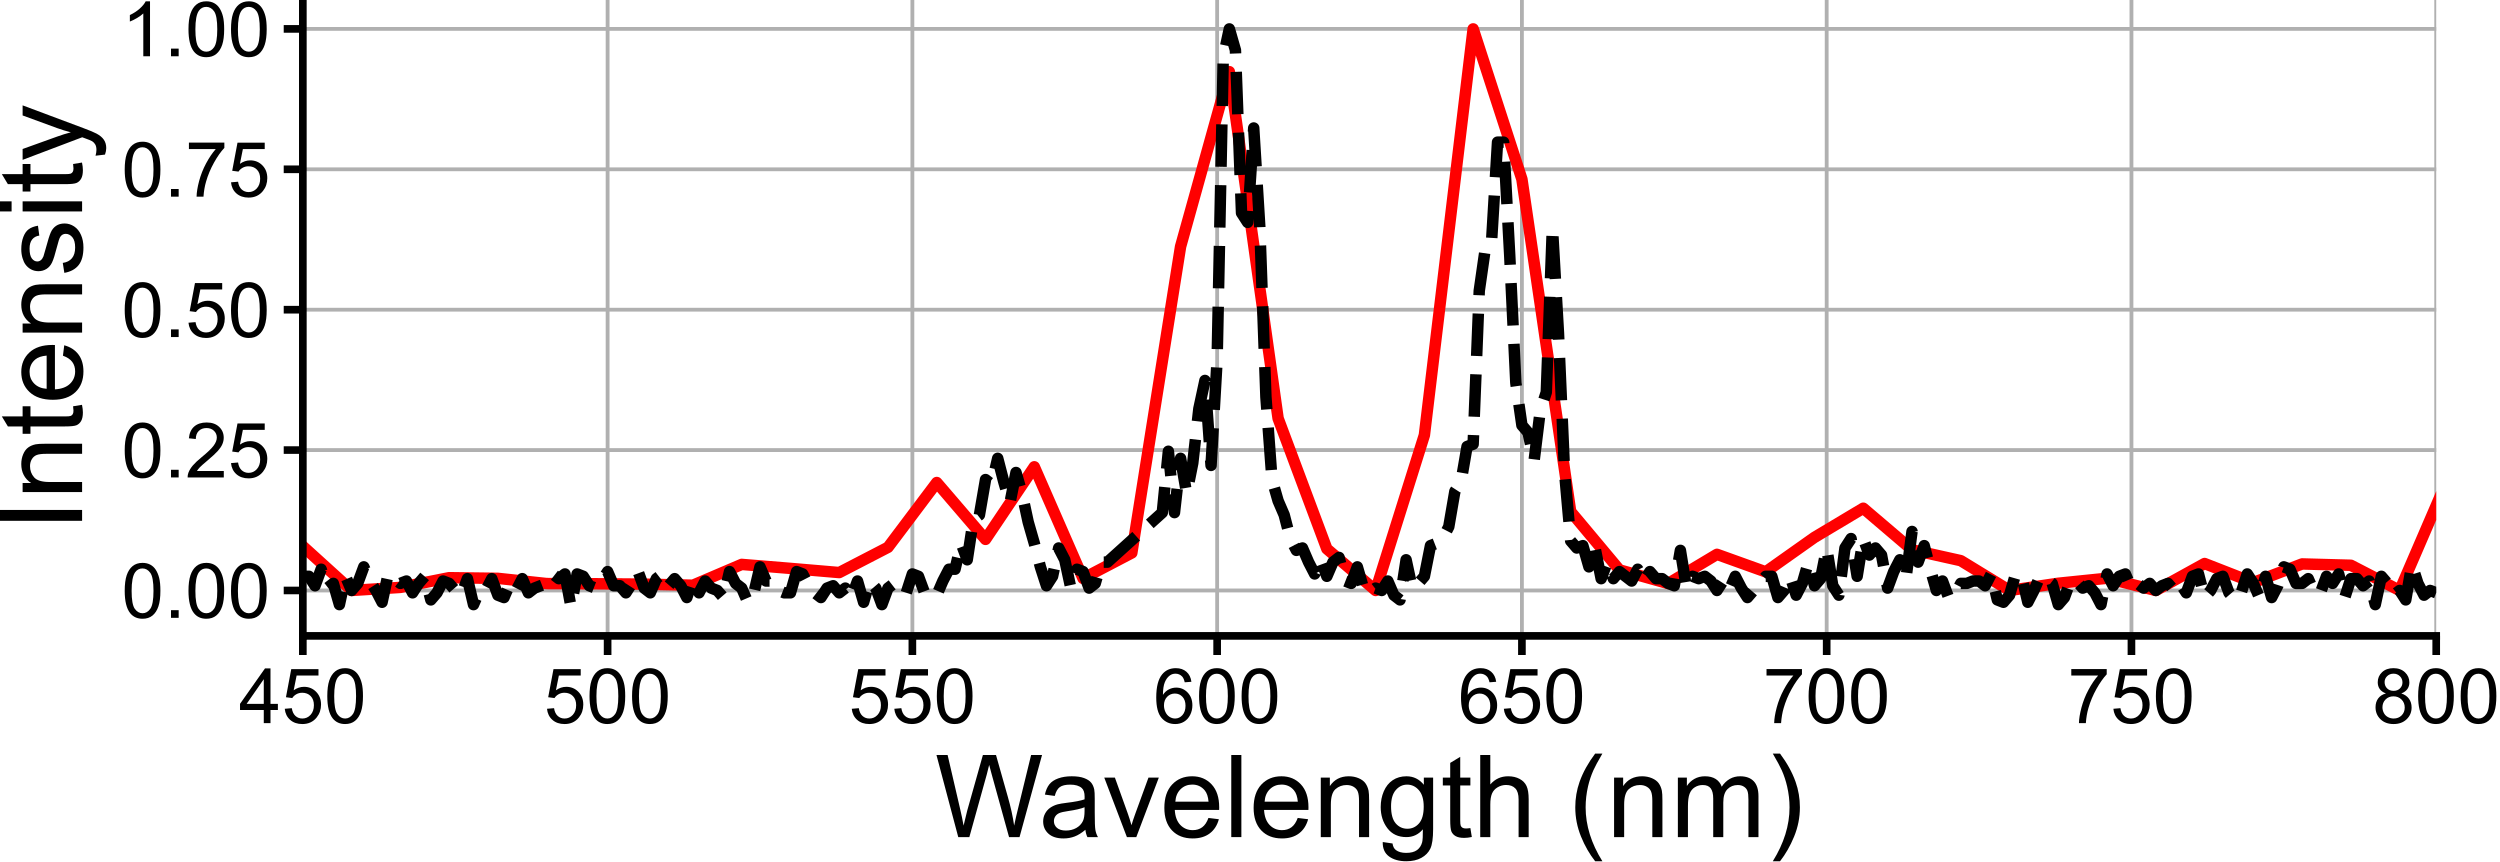
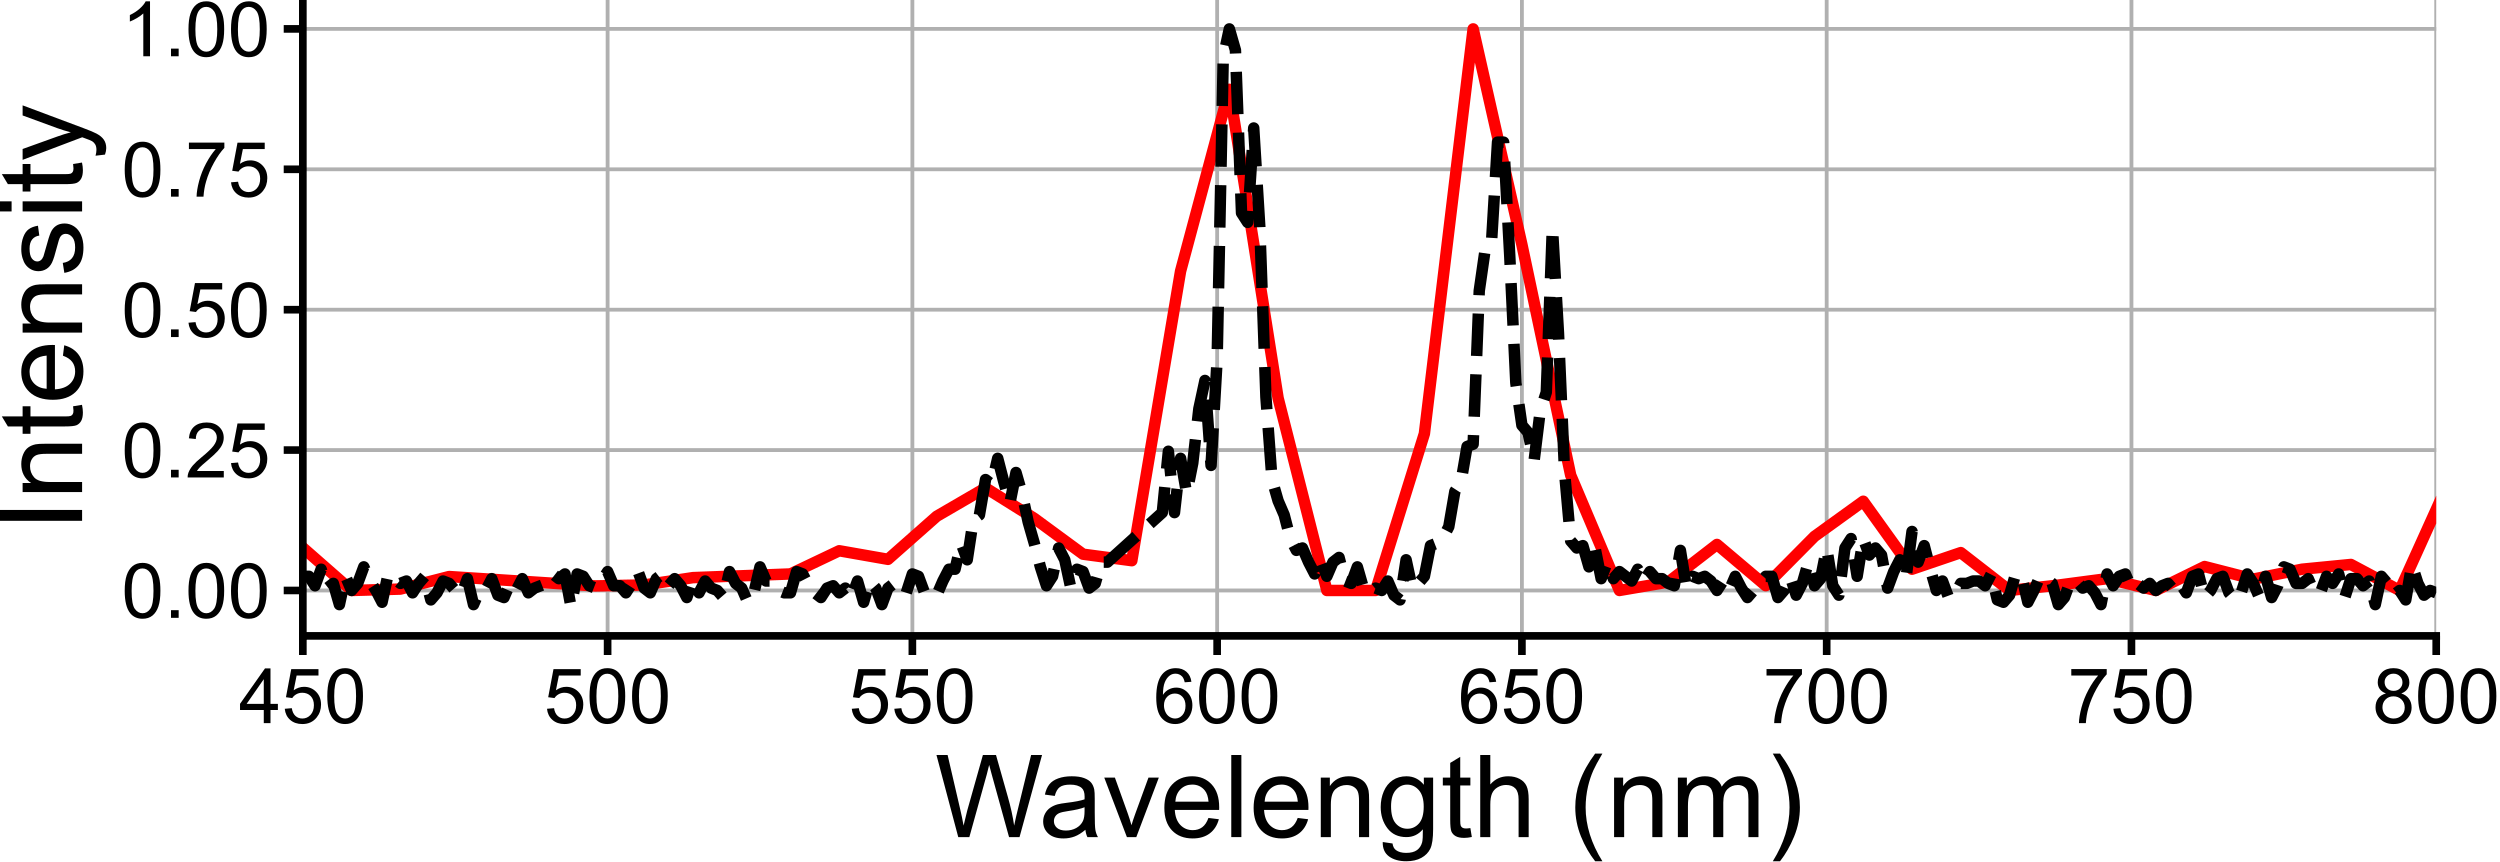
<svg xmlns="http://www.w3.org/2000/svg" xmlns:xlink="http://www.w3.org/1999/xlink" width="653.892pt" height="225.264pt" viewBox="0 0 653.892 225.264" version="1.1">
  <defs>
    <style type="text/css">*{stroke-linejoin: round; stroke-linecap: butt}</style>
  </defs>
  <g id="figure_1">
    <g id="patch_1">
      <path d="M 0 225.264  L 653.892 225.264  L 653.892 0  L 0 0  L 0 225.264  z " style="fill: none" />
    </g>
    <g id="axes_1">
      <g id="patch_2">
        <path d="M 79.209 166.32  L 637.209 166.32  L 637.209 0  L 79.209 0  L 79.209 166.32  z " style="fill: none" />
      </g>
      <g id="matplotlib.axis_1">
        <g id="xtick_1">
          <g id="line2d_1">
-             <path d="M 79.209 166.32  L 79.209 0  " clip-path="url(#p361e082772)" style="fill: none; stroke: #b0b0b0; stroke-linecap: square" />
+             <path d="M 79.209 166.32  L 79.209 0  " clip-path="url(#p6a183354a1)" style="fill: none; stroke: #b0b0b0; stroke-linecap: square" />
          </g>
          <g id="line2d_2">
            <defs>
-               <path id="mdbfc1b1731" d="M 0 0  L 0 5  " style="stroke: #000000; stroke-width: 2" />
+               <path id="m1dd75d31b2" d="M 0 0  L 0 5  " style="stroke: #000000; stroke-width: 2" />
            </defs>
            <g>
-               <use xlink:href="#mdbfc1b1731" x="79.209" y="166.32" style="stroke: #000000; stroke-width: 2" />
+               <use xlink:href="#m1dd75d31b2" x="79.209" y="166.32" style="stroke: #000000; stroke-width: 2" />
            </g>
          </g>
          <g id="text_1">
            <g transform="translate(62.52656 189.1356) scale(0.2 -0.2)">
              <defs>
                <path id="ArialMT-34" d="M 2069 0  L 2069 1097  L 81 1097  L 81 1613  L 2172 4581  L 2631 4581  L 2631 1613  L 3250 1613  L 3250 1097  L 2631 1097  L 2631 0  L 2069 0  z M 2069 1613  L 2069 3678  L 634 1613  L 2069 1613  z " transform="scale(0.015625)" />
                <path id="ArialMT-35" d="M 266 1200  L 856 1250  Q 922 819 1161 601  Q 1400 384 1738 384  Q 2144 384 2425 690  Q 2706 997 2706 1503  Q 2706 1984 2436 2262  Q 2166 2541 1728 2541  Q 1456 2541 1237 2417  Q 1019 2294 894 2097  L 366 2166  L 809 4519  L 3088 4519  L 3088 3981  L 1259 3981  L 1013 2750  Q 1425 3038 1878 3038  Q 2478 3038 2890 2622  Q 3303 2206 3303 1553  Q 3303 931 2941 478  Q 2500 -78 1738 -78  Q 1113 -78 717 272  Q 322 622 266 1200  z " transform="scale(0.015625)" />
                <path id="ArialMT-30" d="M 266 2259  Q 266 3072 433 3567  Q 600 4063 929 4331  Q 1259 4600 1759 4600  Q 2128 4600 2406 4451  Q 2684 4303 2865 4023  Q 3047 3744 3150 3342  Q 3253 2941 3253 2259  Q 3253 1453 3087 958  Q 2922 463 2592 192  Q 2263 -78 1759 -78  Q 1097 -78 719 397  Q 266 969 266 2259  z M 844 2259  Q 844 1131 1108 757  Q 1372 384 1759 384  Q 2147 384 2411 759  Q 2675 1134 2675 2259  Q 2675 3391 2411 3762  Q 2147 4134 1753 4134  Q 1366 4134 1134 3806  Q 844 3388 844 2259  z " transform="scale(0.015625)" />
              </defs>
              <use xlink:href="#ArialMT-34" />
              <use xlink:href="#ArialMT-35" x="55.615" />
              <use xlink:href="#ArialMT-30" x="111.23" />
            </g>
          </g>
        </g>
        <g id="xtick_2">
          <g id="line2d_3">
-             <path d="M 158.924 166.32  L 158.924 0  " clip-path="url(#p361e082772)" style="fill: none; stroke: #b0b0b0; stroke-linecap: square" />
+             <path d="M 158.924 166.32  L 158.924 0  " clip-path="url(#p6a183354a1)" style="fill: none; stroke: #b0b0b0; stroke-linecap: square" />
          </g>
          <g id="line2d_4">
            <g>
-               <use xlink:href="#mdbfc1b1731" x="158.924" y="166.32" style="stroke: #000000; stroke-width: 2" />
+               <use xlink:href="#m1dd75d31b2" x="158.924" y="166.32" style="stroke: #000000; stroke-width: 2" />
            </g>
          </g>
          <g id="text_2">
            <g transform="translate(142.2408 189.1356) scale(0.2 -0.2)">
              <use xlink:href="#ArialMT-35" />
              <use xlink:href="#ArialMT-30" x="55.615" />
              <use xlink:href="#ArialMT-30" x="111.23" />
            </g>
          </g>
        </g>
        <g id="xtick_3">
          <g id="line2d_5">
-             <path d="M 238.638 166.32  L 238.638 0  " clip-path="url(#p361e082772)" style="fill: none; stroke: #b0b0b0; stroke-linecap: square" />
+             <path d="M 238.638 166.32  L 238.638 0  " clip-path="url(#p6a183354a1)" style="fill: none; stroke: #b0b0b0; stroke-linecap: square" />
          </g>
          <g id="line2d_6">
            <g>
-               <use xlink:href="#mdbfc1b1731" x="238.638" y="166.32" style="stroke: #000000; stroke-width: 2" />
+               <use xlink:href="#m1dd75d31b2" x="238.638" y="166.32" style="stroke: #000000; stroke-width: 2" />
            </g>
          </g>
          <g id="text_3">
            <g transform="translate(221.9551 189.1356) scale(0.2 -0.2)">
              <use xlink:href="#ArialMT-35" />
              <use xlink:href="#ArialMT-35" x="55.615" />
              <use xlink:href="#ArialMT-30" x="111.23" />
            </g>
          </g>
        </g>
        <g id="xtick_4">
          <g id="line2d_7">
-             <path d="M 318.352 166.32  L 318.352 0  " clip-path="url(#p361e082772)" style="fill: none; stroke: #b0b0b0; stroke-linecap: square" />
+             <path d="M 318.352 166.32  L 318.352 0  " clip-path="url(#p6a183354a1)" style="fill: none; stroke: #b0b0b0; stroke-linecap: square" />
          </g>
          <g id="line2d_8">
            <g>
-               <use xlink:href="#mdbfc1b1731" x="318.352" y="166.32" style="stroke: #000000; stroke-width: 2" />
+               <use xlink:href="#m1dd75d31b2" x="318.352" y="166.32" style="stroke: #000000; stroke-width: 2" />
            </g>
          </g>
          <g id="text_4">
            <g transform="translate(301.6694 189.1356) scale(0.2 -0.2)">
              <defs>
                <path id="ArialMT-36" d="M 3184 3459  L 2625 3416  Q 2550 3747 2413 3897  Q 2184 4138 1850 4138  Q 1581 4138 1378 3988  Q 1113 3794 959 3422  Q 806 3050 800 2363  Q 1003 2672 1297 2822  Q 1591 2972 1913 2972  Q 2475 2972 2870 2558  Q 3266 2144 3266 1488  Q 3266 1056 3080 686  Q 2894 316 2569 119  Q 2244 -78 1831 -78  Q 1128 -78 684 439  Q 241 956 241 2144  Q 241 3472 731 4075  Q 1159 4600 1884 4600  Q 2425 4600 2770 4297  Q 3116 3994 3184 3459  z M 888 1484  Q 888 1194 1011 928  Q 1134 663 1356 523  Q 1578 384 1822 384  Q 2178 384 2434 671  Q 2691 959 2691 1453  Q 2691 1928 2437 2201  Q 2184 2475 1800 2475  Q 1419 2475 1153 2201  Q 888 1928 888 1484  z " transform="scale(0.015625)" />
              </defs>
              <use xlink:href="#ArialMT-36" />
              <use xlink:href="#ArialMT-30" x="55.615" />
              <use xlink:href="#ArialMT-30" x="111.23" />
            </g>
          </g>
        </g>
        <g id="xtick_5">
          <g id="line2d_9">
-             <path d="M 398.067 166.32  L 398.067 0  " clip-path="url(#p361e082772)" style="fill: none; stroke: #b0b0b0; stroke-linecap: square" />
+             <path d="M 398.067 166.32  L 398.067 0  " clip-path="url(#p6a183354a1)" style="fill: none; stroke: #b0b0b0; stroke-linecap: square" />
          </g>
          <g id="line2d_10">
            <g>
-               <use xlink:href="#mdbfc1b1731" x="398.067" y="166.32" style="stroke: #000000; stroke-width: 2" />
+               <use xlink:href="#m1dd75d31b2" x="398.067" y="166.32" style="stroke: #000000; stroke-width: 2" />
            </g>
          </g>
          <g id="text_5">
            <g transform="translate(381.3837 189.1356) scale(0.2 -0.2)">
              <use xlink:href="#ArialMT-36" />
              <use xlink:href="#ArialMT-35" x="55.615" />
              <use xlink:href="#ArialMT-30" x="111.23" />
            </g>
          </g>
        </g>
        <g id="xtick_6">
          <g id="line2d_11">
-             <path d="M 477.781 166.32  L 477.781 0  " clip-path="url(#p361e082772)" style="fill: none; stroke: #b0b0b0; stroke-linecap: square" />
+             <path d="M 477.781 166.32  L 477.781 0  " clip-path="url(#p6a183354a1)" style="fill: none; stroke: #b0b0b0; stroke-linecap: square" />
          </g>
          <g id="line2d_12">
            <g>
-               <use xlink:href="#mdbfc1b1731" x="477.781" y="166.32" style="stroke: #000000; stroke-width: 2" />
+               <use xlink:href="#m1dd75d31b2" x="477.781" y="166.32" style="stroke: #000000; stroke-width: 2" />
            </g>
          </g>
          <g id="text_6">
            <g transform="translate(461.098 189.1356) scale(0.2 -0.2)">
              <defs>
                <path id="ArialMT-37" d="M 303 3981  L 303 4522  L 3269 4522  L 3269 4084  Q 2831 3619 2401 2847  Q 1972 2075 1738 1259  Q 1569 684 1522 0  L 944 0  Q 953 541 1156 1306  Q 1359 2072 1739 2783  Q 2119 3494 2547 3981  L 303 3981  z " transform="scale(0.015625)" />
              </defs>
              <use xlink:href="#ArialMT-37" />
              <use xlink:href="#ArialMT-30" x="55.615" />
              <use xlink:href="#ArialMT-30" x="111.23" />
            </g>
          </g>
        </g>
        <g id="xtick_7">
          <g id="line2d_13">
-             <path d="M 557.495 166.32  L 557.495 0  " clip-path="url(#p361e082772)" style="fill: none; stroke: #b0b0b0; stroke-linecap: square" />
+             <path d="M 557.495 166.32  L 557.495 0  " clip-path="url(#p6a183354a1)" style="fill: none; stroke: #b0b0b0; stroke-linecap: square" />
          </g>
          <g id="line2d_14">
            <g>
-               <use xlink:href="#mdbfc1b1731" x="557.495" y="166.32" style="stroke: #000000; stroke-width: 2" />
+               <use xlink:href="#m1dd75d31b2" x="557.495" y="166.32" style="stroke: #000000; stroke-width: 2" />
            </g>
          </g>
          <g id="text_7">
            <g transform="translate(540.8123 189.1356) scale(0.2 -0.2)">
              <use xlink:href="#ArialMT-37" />
              <use xlink:href="#ArialMT-35" x="55.615" />
              <use xlink:href="#ArialMT-30" x="111.23" />
            </g>
          </g>
        </g>
        <g id="xtick_8">
          <g id="line2d_15">
-             <path d="M 637.209 166.32  L 637.209 0  " clip-path="url(#p361e082772)" style="fill: none; stroke: #b0b0b0; stroke-linecap: square" />
+             <path d="M 637.209 166.32  L 637.209 0  " clip-path="url(#p6a183354a1)" style="fill: none; stroke: #b0b0b0; stroke-linecap: square" />
          </g>
          <g id="line2d_16">
            <g>
-               <use xlink:href="#mdbfc1b1731" x="637.209" y="166.32" style="stroke: #000000; stroke-width: 2" />
+               <use xlink:href="#m1dd75d31b2" x="637.209" y="166.32" style="stroke: #000000; stroke-width: 2" />
            </g>
          </g>
          <g id="text_8">
            <g transform="translate(620.5266 189.1356) scale(0.2 -0.2)">
              <defs>
                <path id="ArialMT-38" d="M 1131 2484  Q 781 2613 612 2850  Q 444 3088 444 3419  Q 444 3919 803 4259  Q 1163 4600 1759 4600  Q 2359 4600 2725 4251  Q 3091 3903 3091 3403  Q 3091 3084 2923 2848  Q 2756 2613 2416 2484  Q 2838 2347 3058 2040  Q 3278 1734 3278 1309  Q 3278 722 2862 322  Q 2447 -78 1769 -78  Q 1091 -78 675 323  Q 259 725 259 1325  Q 259 1772 486 2073  Q 713 2375 1131 2484  z M 1019 3438  Q 1019 3113 1228 2906  Q 1438 2700 1772 2700  Q 2097 2700 2305 2904  Q 2513 3109 2513 3406  Q 2513 3716 2298 3927  Q 2084 4138 1766 4138  Q 1444 4138 1231 3931  Q 1019 3725 1019 3438  z M 838 1322  Q 838 1081 952 856  Q 1066 631 1291 507  Q 1516 384 1775 384  Q 2178 384 2440 643  Q 2703 903 2703 1303  Q 2703 1709 2433 1975  Q 2163 2241 1756 2241  Q 1359 2241 1098 1978  Q 838 1716 838 1322  z " transform="scale(0.015625)" />
              </defs>
              <use xlink:href="#ArialMT-38" />
              <use xlink:href="#ArialMT-30" x="55.615" />
              <use xlink:href="#ArialMT-30" x="111.23" />
            </g>
          </g>
        </g>
        <g id="text_9">
          <g transform="translate(244.5727 218.9497) scale(0.3 -0.3)">
            <defs>
              <path id="ArialMT-57" d="M 1294 0  L 78 4581  L 700 4581  L 1397 1578  Q 1509 1106 1591 641  Q 1766 1375 1797 1488  L 2669 4581  L 3400 4581  L 4056 2263  Q 4303 1400 4413 641  Q 4500 1075 4641 1638  L 5359 4581  L 5969 4581  L 4713 0  L 4128 0  L 3163 3491  Q 3041 3928 3019 4028  Q 2947 3713 2884 3491  L 1913 0  L 1294 0  z " transform="scale(0.015625)" />
              <path id="ArialMT-61" d="M 2588 409  Q 2275 144 1986 34  Q 1697 -75 1366 -75  Q 819 -75 525 192  Q 231 459 231 875  Q 231 1119 342 1320  Q 453 1522 633 1644  Q 813 1766 1038 1828  Q 1203 1872 1538 1913  Q 2219 1994 2541 2106  Q 2544 2222 2544 2253  Q 2544 2597 2384 2738  Q 2169 2928 1744 2928  Q 1347 2928 1158 2789  Q 969 2650 878 2297  L 328 2372  Q 403 2725 575 2942  Q 747 3159 1072 3276  Q 1397 3394 1825 3394  Q 2250 3394 2515 3294  Q 2781 3194 2906 3042  Q 3031 2891 3081 2659  Q 3109 2516 3109 2141  L 3109 1391  Q 3109 606 3145 398  Q 3181 191 3288 0  L 2700 0  Q 2613 175 2588 409  z M 2541 1666  Q 2234 1541 1622 1453  Q 1275 1403 1131 1340  Q 988 1278 909 1158  Q 831 1038 831 891  Q 831 666 1001 516  Q 1172 366 1500 366  Q 1825 366 2078 508  Q 2331 650 2450 897  Q 2541 1088 2541 1459  L 2541 1666  z " transform="scale(0.015625)" />
              <path id="ArialMT-76" d="M 1344 0  L 81 3319  L 675 3319  L 1388 1331  Q 1503 1009 1600 663  Q 1675 925 1809 1294  L 2547 3319  L 3125 3319  L 1869 0  L 1344 0  z " transform="scale(0.015625)" />
              <path id="ArialMT-65" d="M 2694 1069  L 3275 997  Q 3138 488 2766 206  Q 2394 -75 1816 -75  Q 1088 -75 661 373  Q 234 822 234 1631  Q 234 2469 665 2931  Q 1097 3394 1784 3394  Q 2450 3394 2872 2941  Q 3294 2488 3294 1666  Q 3294 1616 3291 1516  L 816 1516  Q 847 969 1125 678  Q 1403 388 1819 388  Q 2128 388 2347 550  Q 2566 713 2694 1069  z M 847 1978  L 2700 1978  Q 2663 2397 2488 2606  Q 2219 2931 1791 2931  Q 1403 2931 1139 2672  Q 875 2413 847 1978  z " transform="scale(0.015625)" />
              <path id="ArialMT-6c" d="M 409 0  L 409 4581  L 972 4581  L 972 0  L 409 0  z " transform="scale(0.015625)" />
              <path id="ArialMT-6e" d="M 422 0  L 422 3319  L 928 3319  L 928 2847  Q 1294 3394 1984 3394  Q 2284 3394 2536 3286  Q 2788 3178 2913 3003  Q 3038 2828 3088 2588  Q 3119 2431 3119 2041  L 3119 0  L 2556 0  L 2556 2019  Q 2556 2363 2490 2533  Q 2425 2703 2258 2804  Q 2091 2906 1866 2906  Q 1506 2906 1245 2678  Q 984 2450 984 1813  L 984 0  L 422 0  z " transform="scale(0.015625)" />
              <path id="ArialMT-67" d="M 319 -275  L 866 -356  Q 900 -609 1056 -725  Q 1266 -881 1628 -881  Q 2019 -881 2231 -725  Q 2444 -569 2519 -288  Q 2563 -116 2559 434  Q 2191 0 1641 0  Q 956 0 581 494  Q 206 988 206 1678  Q 206 2153 378 2554  Q 550 2956 876 3175  Q 1203 3394 1644 3394  Q 2231 3394 2613 2919  L 2613 3319  L 3131 3319  L 3131 450  Q 3131 -325 2973 -648  Q 2816 -972 2473 -1159  Q 2131 -1347 1631 -1347  Q 1038 -1347 672 -1080  Q 306 -813 319 -275  z M 784 1719  Q 784 1066 1043 766  Q 1303 466 1694 466  Q 2081 466 2343 764  Q 2606 1063 2606 1700  Q 2606 2309 2336 2618  Q 2066 2928 1684 2928  Q 1309 2928 1046 2623  Q 784 2319 784 1719  z " transform="scale(0.015625)" />
              <path id="ArialMT-74" d="M 1650 503  L 1731 6  Q 1494 -44 1306 -44  Q 1000 -44 831 53  Q 663 150 594 308  Q 525 466 525 972  L 525 2881  L 113 2881  L 113 3319  L 525 3319  L 525 4141  L 1084 4478  L 1084 3319  L 1650 3319  L 1650 2881  L 1084 2881  L 1084 941  Q 1084 700 1114 631  Q 1144 563 1211 522  Q 1278 481 1403 481  Q 1497 481 1650 503  z " transform="scale(0.015625)" />
              <path id="ArialMT-68" d="M 422 0  L 422 4581  L 984 4581  L 984 2938  Q 1378 3394 1978 3394  Q 2347 3394 2619 3248  Q 2891 3103 3008 2847  Q 3125 2591 3125 2103  L 3125 0  L 2563 0  L 2563 2103  Q 2563 2525 2380 2717  Q 2197 2909 1863 2909  Q 1613 2909 1392 2779  Q 1172 2650 1078 2428  Q 984 2206 984 1816  L 984 0  L 422 0  z " transform="scale(0.015625)" />
              <path id="ArialMT-20" transform="scale(0.015625)" />
              <path id="ArialMT-28" d="M 1497 -1347  Q 1031 -759 709 28  Q 388 816 388 1659  Q 388 2403 628 3084  Q 909 3875 1497 4659  L 1900 4659  Q 1522 4009 1400 3731  Q 1209 3300 1100 2831  Q 966 2247 966 1656  Q 966 153 1900 -1347  L 1497 -1347  z " transform="scale(0.015625)" />
              <path id="ArialMT-6d" d="M 422 0  L 422 3319  L 925 3319  L 925 2853  Q 1081 3097 1340 3245  Q 1600 3394 1931 3394  Q 2300 3394 2536 3241  Q 2772 3088 2869 2813  Q 3263 3394 3894 3394  Q 4388 3394 4653 3120  Q 4919 2847 4919 2278  L 4919 0  L 4359 0  L 4359 2091  Q 4359 2428 4304 2576  Q 4250 2725 4106 2815  Q 3963 2906 3769 2906  Q 3419 2906 3187 2673  Q 2956 2441 2956 1928  L 2956 0  L 2394 0  L 2394 2156  Q 2394 2531 2256 2718  Q 2119 2906 1806 2906  Q 1569 2906 1367 2781  Q 1166 2656 1075 2415  Q 984 2175 984 1722  L 984 0  L 422 0  z " transform="scale(0.015625)" />
              <path id="ArialMT-29" d="M 791 -1347  L 388 -1347  Q 1322 153 1322 1656  Q 1322 2244 1188 2822  Q 1081 3291 891 3722  Q 769 4003 388 4659  L 791 4659  Q 1378 3875 1659 3084  Q 1900 2403 1900 1659  Q 1900 816 1576 28  Q 1253 -759 791 -1347  z " transform="scale(0.015625)" />
            </defs>
            <use xlink:href="#ArialMT-57" />
            <use xlink:href="#ArialMT-61" x="90.635" />
            <use xlink:href="#ArialMT-76" x="146.25" />
            <use xlink:href="#ArialMT-65" x="196.25" />
            <use xlink:href="#ArialMT-6c" x="251.865" />
            <use xlink:href="#ArialMT-65" x="274.082" />
            <use xlink:href="#ArialMT-6e" x="329.697" />
            <use xlink:href="#ArialMT-67" x="385.312" />
            <use xlink:href="#ArialMT-74" x="440.928" />
            <use xlink:href="#ArialMT-68" x="468.711" />
            <use xlink:href="#ArialMT-20" x="524.326" />
            <use xlink:href="#ArialMT-28" x="552.109" />
            <use xlink:href="#ArialMT-6e" x="585.41" />
            <use xlink:href="#ArialMT-6d" x="641.025" />
            <use xlink:href="#ArialMT-29" x="724.326" />
          </g>
        </g>
      </g>
      <g id="matplotlib.axis_2">
        <g id="ytick_1">
          <g id="line2d_17">
-             <path d="M 79.209 154.44  L 637.209 154.44  " clip-path="url(#p361e082772)" style="fill: none; stroke: #b0b0b0; stroke-linecap: square" />
+             <path d="M 79.209 154.44  L 637.209 154.44  " clip-path="url(#p6a183354a1)" style="fill: none; stroke: #b0b0b0; stroke-linecap: square" />
          </g>
          <g id="line2d_18">
            <defs>
-               <path id="m073ea72202" d="M 0 0  L -5 0  " style="stroke: #000000; stroke-width: 2" />
+               <path id="m6256ccc5b5" d="M 0 0  L -5 0  " style="stroke: #000000; stroke-width: 2" />
            </defs>
            <g>
-               <use xlink:href="#m073ea72202" x="79.209" y="154.44" style="stroke: #000000; stroke-width: 2" />
+               <use xlink:href="#m6256ccc5b5" x="79.209" y="154.44" style="stroke: #000000; stroke-width: 2" />
            </g>
          </g>
          <g id="text_10">
            <g transform="translate(31.7875 161.5978) scale(0.2 -0.2)">
              <defs>
                <path id="ArialMT-2e" d="M 581 0  L 581 641  L 1222 641  L 1222 0  L 581 0  z " transform="scale(0.015625)" />
              </defs>
              <use xlink:href="#ArialMT-30" />
              <use xlink:href="#ArialMT-2e" x="55.615" />
              <use xlink:href="#ArialMT-30" x="83.398" />
              <use xlink:href="#ArialMT-30" x="139.014" />
            </g>
          </g>
        </g>
        <g id="ytick_2">
          <g id="line2d_19">
-             <path d="M 79.209 117.72  L 637.209 117.72  " clip-path="url(#p361e082772)" style="fill: none; stroke: #b0b0b0; stroke-linecap: square" />
+             <path d="M 79.209 117.72  L 637.209 117.72  " clip-path="url(#p6a183354a1)" style="fill: none; stroke: #b0b0b0; stroke-linecap: square" />
          </g>
          <g id="line2d_20">
            <g>
-               <use xlink:href="#m073ea72202" x="79.209" y="117.72" style="stroke: #000000; stroke-width: 2" />
+               <use xlink:href="#m6256ccc5b5" x="79.209" y="117.72" style="stroke: #000000; stroke-width: 2" />
            </g>
          </g>
          <g id="text_11">
            <g transform="translate(31.7875 124.8778) scale(0.2 -0.2)">
              <defs>
                <path id="ArialMT-32" d="M 3222 541  L 3222 0  L 194 0  Q 188 203 259 391  Q 375 700 629 1000  Q 884 1300 1366 1694  Q 2113 2306 2375 2664  Q 2638 3022 2638 3341  Q 2638 3675 2398 3904  Q 2159 4134 1775 4134  Q 1369 4134 1125 3890  Q 881 3647 878 3216  L 300 3275  Q 359 3922 746 4261  Q 1134 4600 1788 4600  Q 2447 4600 2831 4234  Q 3216 3869 3216 3328  Q 3216 3053 3103 2787  Q 2991 2522 2730 2228  Q 2469 1934 1863 1422  Q 1356 997 1212 845  Q 1069 694 975 541  L 3222 541  z " transform="scale(0.015625)" />
              </defs>
              <use xlink:href="#ArialMT-30" />
              <use xlink:href="#ArialMT-2e" x="55.615" />
              <use xlink:href="#ArialMT-32" x="83.398" />
              <use xlink:href="#ArialMT-35" x="139.014" />
            </g>
          </g>
        </g>
        <g id="ytick_3">
          <g id="line2d_21">
-             <path d="M 79.209 81  L 637.209 81  " clip-path="url(#p361e082772)" style="fill: none; stroke: #b0b0b0; stroke-linecap: square" />
+             <path d="M 79.209 81  L 637.209 81  " clip-path="url(#p6a183354a1)" style="fill: none; stroke: #b0b0b0; stroke-linecap: square" />
          </g>
          <g id="line2d_22">
            <g>
-               <use xlink:href="#m073ea72202" x="79.209" y="81" style="stroke: #000000; stroke-width: 2" />
+               <use xlink:href="#m6256ccc5b5" x="79.209" y="81" style="stroke: #000000; stroke-width: 2" />
            </g>
          </g>
          <g id="text_12">
            <g transform="translate(31.7875 88.15781) scale(0.2 -0.2)">
              <use xlink:href="#ArialMT-30" />
              <use xlink:href="#ArialMT-2e" x="55.615" />
              <use xlink:href="#ArialMT-35" x="83.398" />
              <use xlink:href="#ArialMT-30" x="139.014" />
            </g>
          </g>
        </g>
        <g id="ytick_4">
          <g id="line2d_23">
-             <path d="M 79.209 44.28  L 637.209 44.28  " clip-path="url(#p361e082772)" style="fill: none; stroke: #b0b0b0; stroke-linecap: square" />
+             <path d="M 79.209 44.28  L 637.209 44.28  " clip-path="url(#p6a183354a1)" style="fill: none; stroke: #b0b0b0; stroke-linecap: square" />
          </g>
          <g id="line2d_24">
            <g>
-               <use xlink:href="#m073ea72202" x="79.209" y="44.28" style="stroke: #000000; stroke-width: 2" />
+               <use xlink:href="#m6256ccc5b5" x="79.209" y="44.28" style="stroke: #000000; stroke-width: 2" />
            </g>
          </g>
          <g id="text_13">
            <g transform="translate(31.7875 51.43781) scale(0.2 -0.2)">
              <use xlink:href="#ArialMT-30" />
              <use xlink:href="#ArialMT-2e" x="55.615" />
              <use xlink:href="#ArialMT-37" x="83.398" />
              <use xlink:href="#ArialMT-35" x="139.014" />
            </g>
          </g>
        </g>
        <g id="ytick_5">
          <g id="line2d_25">
-             <path d="M 79.209 7.56  L 637.209 7.56  " clip-path="url(#p361e082772)" style="fill: none; stroke: #b0b0b0; stroke-linecap: square" />
+             <path d="M 79.209 7.56  L 637.209 7.56  " clip-path="url(#p6a183354a1)" style="fill: none; stroke: #b0b0b0; stroke-linecap: square" />
          </g>
          <g id="line2d_26">
            <g>
-               <use xlink:href="#m073ea72202" x="79.209" y="7.56" style="stroke: #000000; stroke-width: 2" />
+               <use xlink:href="#m6256ccc5b5" x="79.209" y="7.56" style="stroke: #000000; stroke-width: 2" />
            </g>
          </g>
          <g id="text_14">
            <g transform="translate(31.7875 14.71781) scale(0.2 -0.2)">
              <defs>
                <path id="ArialMT-31" d="M 2384 0  L 1822 0  L 1822 3584  Q 1619 3391 1289 3197  Q 959 3003 697 2906  L 697 3450  Q 1169 3672 1522 3987  Q 1875 4303 2022 4600  L 2384 4600  L 2384 0  z " transform="scale(0.015625)" />
              </defs>
              <use xlink:href="#ArialMT-31" />
              <use xlink:href="#ArialMT-2e" x="55.615" />
              <use xlink:href="#ArialMT-30" x="83.398" />
              <use xlink:href="#ArialMT-30" x="139.014" />
            </g>
          </g>
        </g>
        <g id="text_15">
          <g transform="translate(21.47344 139.0186) rotate(-90) scale(0.3 -0.3)">
            <defs>
              <path id="ArialMT-49" d="M 597 0  L 597 4581  L 1203 4581  L 1203 0  L 597 0  z " transform="scale(0.015625)" />
              <path id="ArialMT-73" d="M 197 991  L 753 1078  Q 800 744 1014 566  Q 1228 388 1613 388  Q 2000 388 2187 545  Q 2375 703 2375 916  Q 2375 1106 2209 1216  Q 2094 1291 1634 1406  Q 1016 1563 777 1677  Q 538 1791 414 1992  Q 291 2194 291 2438  Q 291 2659 392 2848  Q 494 3038 669 3163  Q 800 3259 1026 3326  Q 1253 3394 1513 3394  Q 1903 3394 2198 3281  Q 2494 3169 2634 2976  Q 2775 2784 2828 2463  L 2278 2388  Q 2241 2644 2061 2787  Q 1881 2931 1553 2931  Q 1166 2931 1000 2803  Q 834 2675 834 2503  Q 834 2394 903 2306  Q 972 2216 1119 2156  Q 1203 2125 1616 2013  Q 2213 1853 2448 1751  Q 2684 1650 2818 1456  Q 2953 1263 2953 975  Q 2953 694 2789 445  Q 2625 197 2315 61  Q 2006 -75 1616 -75  Q 969 -75 630 194  Q 291 463 197 991  z " transform="scale(0.015625)" />
              <path id="ArialMT-69" d="M 425 3934  L 425 4581  L 988 4581  L 988 3934  L 425 3934  z M 425 0  L 425 3319  L 988 3319  L 988 0  L 425 0  z " transform="scale(0.015625)" />
              <path id="ArialMT-79" d="M 397 -1278  L 334 -750  Q 519 -800 656 -800  Q 844 -800 956 -737  Q 1069 -675 1141 -563  Q 1194 -478 1313 -144  Q 1328 -97 1363 -6  L 103 3319  L 709 3319  L 1400 1397  Q 1534 1031 1641 628  Q 1738 1016 1872 1384  L 2581 3319  L 3144 3319  L 1881 -56  Q 1678 -603 1566 -809  Q 1416 -1088 1222 -1217  Q 1028 -1347 759 -1347  Q 597 -1347 397 -1278  z " transform="scale(0.015625)" />
            </defs>
            <use xlink:href="#ArialMT-49" />
            <use xlink:href="#ArialMT-6e" x="27.783" />
            <use xlink:href="#ArialMT-74" x="83.398" />
            <use xlink:href="#ArialMT-65" x="111.182" />
            <use xlink:href="#ArialMT-6e" x="166.797" />
            <use xlink:href="#ArialMT-73" x="222.412" />
            <use xlink:href="#ArialMT-69" x="272.412" />
            <use xlink:href="#ArialMT-74" x="294.629" />
            <use xlink:href="#ArialMT-79" x="322.412" />
          </g>
        </g>
      </g>
      <g id="line2d_27">
-         <path d="M 79.209 142.871  L 91.964 154.44  L 104.718 153.638  L 117.472 151.102  L 130.227 151.272  L 142.981 152.635  L 155.735 152.684  L 168.489 152.787  L 181.244 153.07  L 193.998 147.624  L 206.752 148.668  L 219.507 149.757  L 232.261 143.154  L 245.015 126.21  L 257.769 141.078  L 270.524 122.097  L 283.278 151.289  L 296.032 144.618  L 308.787 64.493  L 321.541 18.744  L 334.295 109.433  L 347.049 143.555  L 359.804 154.44  L 372.558 113.805  L 385.312 7.56  L 398.067 46.874  L 410.821 133.812  L 423.575 149.056  L 436.329 152.626  L 449.084 144.99  L 461.838 149.573  L 474.592 140.552  L 487.347 132.928  L 500.101 143.796  L 512.855 146.643  L 525.609 154.44  L 538.364 152.554  L 551.118 151.247  L 563.872 154.44  L 576.627 147.396  L 589.381 152.373  L 602.135 147.503  L 614.889 147.85  L 627.644 154.44  L 640.398 124.858  " clip-path="url(#p361e082772)" style="fill: none; stroke: #ff0000; stroke-width: 3; stroke-linecap: square" />
+         <path d="M 79.209 143.251  L 91.964 154.44  L 104.718 154.08  L 117.472 150.798  L 130.227 151.62  L 142.981 152.447  L 155.735 153.252  L 168.489 153.001  L 181.244 151.085  L 193.998 150.604  L 206.752 150.118  L 219.507 144.054  L 232.261 146.297  L 245.015 135.028  L 257.769 127.613  L 270.524 135.585  L 283.278 144.952  L 296.032 146.651  L 308.787 70.919  L 321.541 23.359  L 334.295 104.123  L 347.049 154.44  L 359.804 154.44  L 372.558 113.427  L 385.312 7.56  L 398.067 63.992  L 410.821 124.293  L 423.575 154.44  L 436.329 152.25  L 449.084 142.402  L 461.838 153.18  L 474.592 140.305  L 487.347 131.104  L 500.101 148.879  L 512.855 144.539  L 525.609 154.44  L 538.364 153.038  L 551.118 151.355  L 563.872 154.44  L 576.627 148.183  L 589.381 151.463  L 602.135 148.879  L 614.889 147.638  L 627.644 154.44  L 640.398 126.221  " clip-path="url(#p6a183354a1)" style="fill: none; stroke: #ff0000; stroke-width: 3; stroke-linecap: square" />
      </g>
      <g id="line2d_28">
-         <path d="M -0.505 154.44  L 1.089 155.057  L 4.278 152.589  L 5.872 148.886  L 7.467 151.971  L 9.061 154.44  L 10.655 154.44  L 12.249 151.971  L 13.844 152.589  L 15.438 151.354  L 17.032 153.823  L 18.627 155.057  L 20.221 151.971  L 21.815 151.354  L 23.409 157.526  L 25.004 155.674  L 26.598 148.269  L 28.192 152.589  L 29.787 152.589  L 31.381 156.909  L 32.975 150.737  L 34.569 150.12  L 36.164 155.057  L 37.758 155.674  L 39.352 151.971  L 40.947 151.354  L 42.541 158.143  L 44.135 148.886  L 45.729 156.909  L 47.324 152.589  L 48.918 152.589  L 50.512 151.971  L 52.107 156.291  L 53.701 153.206  L 55.295 154.44  L 56.889 150.737  L 60.078 153.206  L 61.672 153.206  L 63.267 150.12  L 64.861 146.417  L 66.455 153.823  L 68.049 150.737  L 69.644 153.823  L 71.238 150.737  L 72.832 154.44  L 74.427 154.44  L 76.021 155.674  L 77.615 149.503  L 79.209 150.737  L 80.804 150.737  L 82.398 153.206  L 83.992 148.886  L 85.587 153.823  L 87.181 152.589  L 88.775 158.143  L 90.369 150.737  L 91.964 154.44  L 93.558 152.589  L 95.152 148.269  L 96.747 151.971  L 98.341 154.44  L 99.935 157.526  L 101.529 150.12  L 104.718 152.589  L 106.312 151.971  L 107.907 155.057  L 109.501 152.589  L 111.095 150.737  L 112.689 156.909  L 114.284 155.057  L 115.878 151.971  L 117.472 152.589  L 119.067 154.44  L 120.661 155.674  L 122.255 151.354  L 123.849 158.143  L 125.444 154.44  L 127.038 154.44  L 128.632 151.354  L 130.227 155.674  L 131.821 156.291  L 133.415 152.589  L 135.009 154.44  L 136.604 151.354  L 138.198 155.057  L 139.792 153.823  L 142.981 152.589  L 144.575 150.12  L 146.169 151.354  L 147.764 150.12  L 149.358 158.76  L 150.952 150.12  L 152.547 150.737  L 154.141 153.206  L 155.735 153.823  L 157.329 151.971  L 158.924 149.503  L 160.518 153.206  L 162.112 153.206  L 163.707 155.057  L 165.301 152.589  L 166.895 149.503  L 168.489 153.823  L 170.084 155.057  L 171.678 151.354  L 173.272 150.12  L 174.867 153.206  L 176.461 151.354  L 178.055 153.206  L 179.649 156.291  L 181.244 151.354  L 182.838 155.057  L 184.432 151.971  L 186.027 153.823  L 187.621 154.44  L 189.215 156.291  L 190.809 149.503  L 192.404 152.589  L 193.998 153.823  L 195.592 157.526  L 197.187 155.057  L 198.781 148.269  L 200.375 151.971  L 201.969 151.971  L 203.564 154.44  L 205.158 155.057  L 206.752 155.057  L 208.347 149.503  L 209.941 150.12  L 211.535 153.206  L 213.129 155.057  L 214.724 156.291  L 216.318 153.823  L 217.912 153.206  L 219.507 155.057  L 221.101 153.823  L 222.695 156.291  L 224.289 151.971  L 225.884 157.526  L 227.478 151.971  L 229.072 153.823  L 230.667 158.143  L 232.261 153.823  L 233.855 152.589  L 235.449 153.206  L 237.044 155.057  L 238.638 150.12  L 240.232 150.737  L 241.827 155.057  L 243.421 155.674  L 245.015 155.674  L 246.609 151.971  L 248.204 148.886  L 249.798 148.886  L 251.392 142.097  L 252.987 146.417  L 254.581 135.926  L 256.175 134.691  L 257.769 125.434  L 259.364 126.669  L 260.958 119.88  L 262.552 126.051  L 264.147 131.606  L 265.741 123.583  L 267.335 129.137  L 268.929 136.543  L 270.524 142.097  L 272.118 148.269  L 273.712 153.206  L 275.307 150.737  L 276.901 143.331  L 278.495 146.417  L 280.089 153.823  L 281.684 148.886  L 283.278 149.503  L 284.872 153.823  L 286.467 152.589  L 288.061 147.034  L 289.655 147.034  L 304.004 134.074  L 305.598 118.029  L 307.192 134.074  L 308.787 119.88  L 310.381 129.137  L 311.975 121.114  L 313.569 106.92  L 315.164 99.514  L 316.758 121.731  L 318.352 93.96  L 319.947 14.966  L 321.541 7.56  L 323.135 13.114  L 324.729 55.697  L 326.324 58.166  L 327.918 33.48  L 329.512 59.4  L 331.107 103.834  L 332.701 125.434  L 334.295 130.989  L 335.889 134.691  L 337.484 140.863  L 339.078 143.949  L 340.672 143.331  L 342.267 147.034  L 343.861 150.12  L 345.455 146.417  L 347.049 150.737  L 348.644 147.034  L 350.238 145.8  L 351.832 151.971  L 353.427 152.589  L 355.021 148.269  L 356.615 153.823  L 358.209 155.057  L 359.804 153.823  L 361.398 154.44  L 362.992 151.971  L 364.587 155.674  L 366.181 156.909  L 367.775 146.417  L 369.369 153.823  L 370.964 152.589  L 372.558 150.737  L 374.152 142.714  L 375.747 142.097  L 377.341 140.863  L 378.935 137.777  L 380.529 128.52  L 382.124 126.051  L 383.718 116.794  L 385.312 116.177  L 386.907 76.063  L 388.501 64.954  L 390.095 63.72  L 391.689 37.183  L 393.284 37.183  L 394.878 66.806  L 396.472 100.131  L 398.067 111.24  L 399.661 113.091  L 401.255 120.497  L 402.849 107.537  L 404.444 102.6  L 406.038 59.4  L 407.632 87.171  L 409.227 123.583  L 410.821 141.48  L 412.415 143.331  L 414.009 142.714  L 415.604 148.269  L 417.198 143.331  L 418.792 151.354  L 420.387 147.034  L 421.981 151.354  L 423.575 149.503  L 426.764 151.971  L 428.358 148.886  L 429.952 151.971  L 431.547 149.503  L 433.141 151.354  L 434.735 151.354  L 436.329 152.589  L 437.924 153.206  L 439.518 143.949  L 441.112 153.823  L 442.707 150.737  L 444.301 151.354  L 445.895 150.737  L 447.489 151.971  L 449.084 154.44  L 450.678 151.971  L 452.272 154.44  L 453.867 150.737  L 455.461 153.823  L 457.055 156.291  L 461.838 150.737  L 463.432 150.737  L 465.027 156.291  L 466.621 154.44  L 468.215 150.737  L 469.809 155.674  L 471.404 152.589  L 472.998 147.034  L 474.592 153.206  L 476.187 151.354  L 477.781 143.331  L 479.375 153.206  L 480.969 155.674  L 482.564 143.331  L 484.158 140.863  L 485.752 150.737  L 487.347 140.863  L 488.941 145.183  L 490.535 143.331  L 492.129 145.183  L 493.724 153.823  L 495.318 149.503  L 496.912 146.417  L 498.507 151.354  L 500.101 139.011  L 501.695 147.034  L 503.289 142.714  L 504.884 148.886  L 506.478 154.44  L 508.072 151.971  L 509.667 156.291  L 511.261 155.674  L 512.855 152.589  L 514.449 152.589  L 516.044 151.971  L 517.638 151.971  L 519.232 153.206  L 520.827 150.12  L 522.421 156.909  L 524.015 157.526  L 525.609 155.674  L 527.204 150.12  L 528.798 150.737  L 530.392 157.526  L 531.987 154.44  L 533.581 150.737  L 535.175 151.354  L 536.769 152.589  L 538.364 158.143  L 539.958 156.291  L 541.552 151.971  L 543.147 151.971  L 544.741 153.823  L 546.335 153.206  L 547.929 155.057  L 549.524 158.143  L 551.118 150.12  L 552.712 153.206  L 554.307 150.737  L 555.901 150.12  L 557.495 153.823  L 559.089 152.589  L 560.684 153.823  L 562.278 152.589  L 563.872 154.44  L 565.467 153.206  L 567.061 152.589  L 568.655 154.44  L 570.249 152.589  L 571.844 155.057  L 573.438 150.737  L 575.032 150.12  L 576.627 156.291  L 578.221 154.44  L 579.815 151.354  L 581.409 150.737  L 583.004 155.057  L 584.598 156.909  L 586.192 155.057  L 587.787 150.12  L 589.381 152.589  L 590.975 156.291  L 592.569 150.737  L 594.164 156.291  L 595.758 153.206  L 597.352 148.269  L 598.947 148.886  L 600.541 152.589  L 602.135 152.589  L 603.729 151.354  L 605.324 155.057  L 606.918 155.057  L 608.512 150.737  L 610.107 152.589  L 611.701 150.12  L 613.295 156.291  L 614.889 151.354  L 616.484 151.354  L 618.078 153.206  L 619.672 151.971  L 621.267 158.143  L 622.861 150.737  L 624.455 152.589  L 626.049 155.674  L 627.644 154.44  L 629.238 156.909  L 630.832 147.651  L 632.427 152.589  L 634.021 155.674  L 635.615 154.44  L 637.209 155.057  L 637.209 155.057  " clip-path="url(#p361e082772)" style="fill: none; stroke-dasharray: 11.1,4.8; stroke-dashoffset: 0; stroke: #000000; stroke-width: 3" />
+         <path d="M -0.505 154.44  L 1.089 155.057  L 4.278 152.589  L 5.872 148.886  L 7.467 151.971  L 9.061 154.44  L 10.655 154.44  L 12.249 151.971  L 13.844 152.589  L 15.438 151.354  L 17.032 153.823  L 18.627 155.057  L 20.221 151.971  L 21.815 151.354  L 23.409 157.526  L 25.004 155.674  L 26.598 148.269  L 28.192 152.589  L 29.787 152.589  L 31.381 156.909  L 32.975 150.737  L 34.569 150.12  L 36.164 155.057  L 37.758 155.674  L 39.352 151.971  L 40.947 151.354  L 42.541 158.143  L 44.135 148.886  L 45.729 156.909  L 47.324 152.589  L 48.918 152.589  L 50.512 151.971  L 52.107 156.291  L 53.701 153.206  L 55.295 154.44  L 56.889 150.737  L 60.078 153.206  L 61.672 153.206  L 63.267 150.12  L 64.861 146.417  L 66.455 153.823  L 68.049 150.737  L 69.644 153.823  L 71.238 150.737  L 72.832 154.44  L 74.427 154.44  L 76.021 155.674  L 77.615 149.503  L 79.209 150.737  L 80.804 150.737  L 82.398 153.206  L 83.992 148.886  L 85.587 153.823  L 87.181 152.589  L 88.775 158.143  L 90.369 150.737  L 91.964 154.44  L 93.558 152.589  L 95.152 148.269  L 96.747 151.971  L 98.341 154.44  L 99.935 157.526  L 101.529 150.12  L 104.718 152.589  L 106.312 151.971  L 107.907 155.057  L 109.501 152.589  L 111.095 150.737  L 112.689 156.909  L 114.284 155.057  L 115.878 151.971  L 117.472 152.589  L 119.067 154.44  L 120.661 155.674  L 122.255 151.354  L 123.849 158.143  L 125.444 154.44  L 127.038 154.44  L 128.632 151.354  L 130.227 155.674  L 131.821 156.291  L 133.415 152.589  L 135.009 154.44  L 136.604 151.354  L 138.198 155.057  L 139.792 153.823  L 142.981 152.589  L 144.575 150.12  L 146.169 151.354  L 147.764 150.12  L 149.358 158.76  L 150.952 150.12  L 152.547 150.737  L 154.141 153.206  L 155.735 153.823  L 157.329 151.971  L 158.924 149.503  L 160.518 153.206  L 162.112 153.206  L 163.707 155.057  L 165.301 152.589  L 166.895 149.503  L 168.489 153.823  L 170.084 155.057  L 171.678 151.354  L 173.272 150.12  L 174.867 153.206  L 176.461 151.354  L 178.055 153.206  L 179.649 156.291  L 181.244 151.354  L 182.838 155.057  L 184.432 151.971  L 186.027 153.823  L 187.621 154.44  L 189.215 156.291  L 190.809 149.503  L 192.404 152.589  L 193.998 153.823  L 195.592 157.526  L 197.187 155.057  L 198.781 148.269  L 200.375 151.971  L 201.969 151.971  L 203.564 154.44  L 205.158 155.057  L 206.752 155.057  L 208.347 149.503  L 209.941 150.12  L 211.535 153.206  L 213.129 155.057  L 214.724 156.291  L 216.318 153.823  L 217.912 153.206  L 219.507 155.057  L 221.101 153.823  L 222.695 156.291  L 224.289 151.971  L 225.884 157.526  L 227.478 151.971  L 229.072 153.823  L 230.667 158.143  L 232.261 153.823  L 233.855 152.589  L 235.449 153.206  L 237.044 155.057  L 238.638 150.12  L 240.232 150.737  L 241.827 155.057  L 243.421 155.674  L 245.015 155.674  L 246.609 151.971  L 248.204 148.886  L 249.798 148.886  L 251.392 142.097  L 252.987 146.417  L 254.581 135.926  L 256.175 134.691  L 257.769 125.434  L 259.364 126.669  L 260.958 119.88  L 262.552 126.051  L 264.147 131.606  L 265.741 123.583  L 267.335 129.137  L 268.929 136.543  L 270.524 142.097  L 272.118 148.269  L 273.712 153.206  L 275.307 150.737  L 276.901 143.331  L 278.495 146.417  L 280.089 153.823  L 281.684 148.886  L 283.278 149.503  L 284.872 153.823  L 286.467 152.589  L 288.061 147.034  L 289.655 147.034  L 304.004 134.074  L 305.598 118.029  L 307.192 134.074  L 308.787 119.88  L 310.381 129.137  L 311.975 121.114  L 313.569 106.92  L 315.164 99.514  L 316.758 121.731  L 318.352 93.96  L 319.947 14.966  L 321.541 7.56  L 323.135 13.114  L 324.729 55.697  L 326.324 58.166  L 327.918 33.48  L 329.512 59.4  L 331.107 103.834  L 332.701 125.434  L 334.295 130.989  L 335.889 134.691  L 337.484 140.863  L 339.078 143.949  L 340.672 143.331  L 342.267 147.034  L 343.861 150.12  L 345.455 146.417  L 347.049 150.737  L 348.644 147.034  L 350.238 145.8  L 351.832 151.971  L 353.427 152.589  L 355.021 148.269  L 356.615 153.823  L 358.209 155.057  L 359.804 153.823  L 361.398 154.44  L 362.992 151.971  L 364.587 155.674  L 366.181 156.909  L 367.775 146.417  L 369.369 153.823  L 370.964 152.589  L 372.558 150.737  L 374.152 142.714  L 375.747 142.097  L 377.341 140.863  L 378.935 137.777  L 380.529 128.52  L 382.124 126.051  L 383.718 116.794  L 385.312 116.177  L 386.907 76.063  L 388.501 64.954  L 390.095 63.72  L 391.689 37.183  L 393.284 37.183  L 394.878 66.806  L 396.472 100.131  L 398.067 111.24  L 399.661 113.091  L 401.255 120.497  L 402.849 107.537  L 404.444 102.6  L 406.038 59.4  L 407.632 87.171  L 409.227 123.583  L 410.821 141.48  L 412.415 143.331  L 414.009 142.714  L 415.604 148.269  L 417.198 143.331  L 418.792 151.354  L 420.387 147.034  L 421.981 151.354  L 423.575 149.503  L 426.764 151.971  L 428.358 148.886  L 429.952 151.971  L 431.547 149.503  L 433.141 151.354  L 434.735 151.354  L 436.329 152.589  L 437.924 153.206  L 439.518 143.949  L 441.112 153.823  L 442.707 150.737  L 444.301 151.354  L 445.895 150.737  L 447.489 151.971  L 449.084 154.44  L 450.678 151.971  L 452.272 154.44  L 453.867 150.737  L 455.461 153.823  L 457.055 156.291  L 461.838 150.737  L 463.432 150.737  L 465.027 156.291  L 466.621 154.44  L 468.215 150.737  L 469.809 155.674  L 471.404 152.589  L 472.998 147.034  L 474.592 153.206  L 476.187 151.354  L 477.781 143.331  L 479.375 153.206  L 480.969 155.674  L 482.564 143.331  L 484.158 140.863  L 485.752 150.737  L 487.347 140.863  L 488.941 145.183  L 490.535 143.331  L 492.129 145.183  L 493.724 153.823  L 495.318 149.503  L 496.912 146.417  L 498.507 151.354  L 500.101 139.011  L 501.695 147.034  L 503.289 142.714  L 504.884 148.886  L 506.478 154.44  L 508.072 151.971  L 509.667 156.291  L 511.261 155.674  L 512.855 152.589  L 514.449 152.589  L 516.044 151.971  L 517.638 151.971  L 519.232 153.206  L 520.827 150.12  L 522.421 156.909  L 524.015 157.526  L 525.609 155.674  L 527.204 150.12  L 528.798 150.737  L 530.392 157.526  L 531.987 154.44  L 533.581 150.737  L 535.175 151.354  L 536.769 152.589  L 538.364 158.143  L 539.958 156.291  L 541.552 151.971  L 543.147 151.971  L 544.741 153.823  L 546.335 153.206  L 547.929 155.057  L 549.524 158.143  L 551.118 150.12  L 552.712 153.206  L 554.307 150.737  L 555.901 150.12  L 557.495 153.823  L 559.089 152.589  L 560.684 153.823  L 562.278 152.589  L 563.872 154.44  L 565.467 153.206  L 567.061 152.589  L 568.655 154.44  L 570.249 152.589  L 571.844 155.057  L 573.438 150.737  L 575.032 150.12  L 576.627 156.291  L 578.221 154.44  L 579.815 151.354  L 581.409 150.737  L 583.004 155.057  L 584.598 156.909  L 586.192 155.057  L 587.787 150.12  L 589.381 152.589  L 590.975 156.291  L 592.569 150.737  L 594.164 156.291  L 595.758 153.206  L 597.352 148.269  L 598.947 148.886  L 600.541 152.589  L 602.135 152.589  L 603.729 151.354  L 605.324 155.057  L 606.918 155.057  L 608.512 150.737  L 610.107 152.589  L 611.701 150.12  L 613.295 156.291  L 614.889 151.354  L 616.484 151.354  L 618.078 153.206  L 619.672 151.971  L 621.267 158.143  L 622.861 150.737  L 624.455 152.589  L 626.049 155.674  L 627.644 154.44  L 629.238 156.909  L 630.832 147.651  L 632.427 152.589  L 634.021 155.674  L 635.615 154.44  L 637.209 155.057  L 637.209 155.057  " clip-path="url(#p6a183354a1)" style="fill: none; stroke-dasharray: 11.1,4.8; stroke-dashoffset: 0; stroke: #000000; stroke-width: 3" />
      </g>
      <g id="patch_3">
        <path d="M 79.209 166.32  L 79.209 0  " style="fill: none; stroke: #000000; stroke-width: 2; stroke-linejoin: miter; stroke-linecap: square" />
      </g>
      <g id="patch_4">
        <path d="M 79.209 166.32  L 637.209 166.32  " style="fill: none; stroke: #000000; stroke-width: 2; stroke-linejoin: miter; stroke-linecap: square" />
      </g>
    </g>
  </g>
  <defs>
-     <clipPath id="p361e082772">
+     <clipPath id="p6a183354a1">
      <rect x="79.209" y="0" width="558" height="166.32" />
    </clipPath>
  </defs>
</svg>
